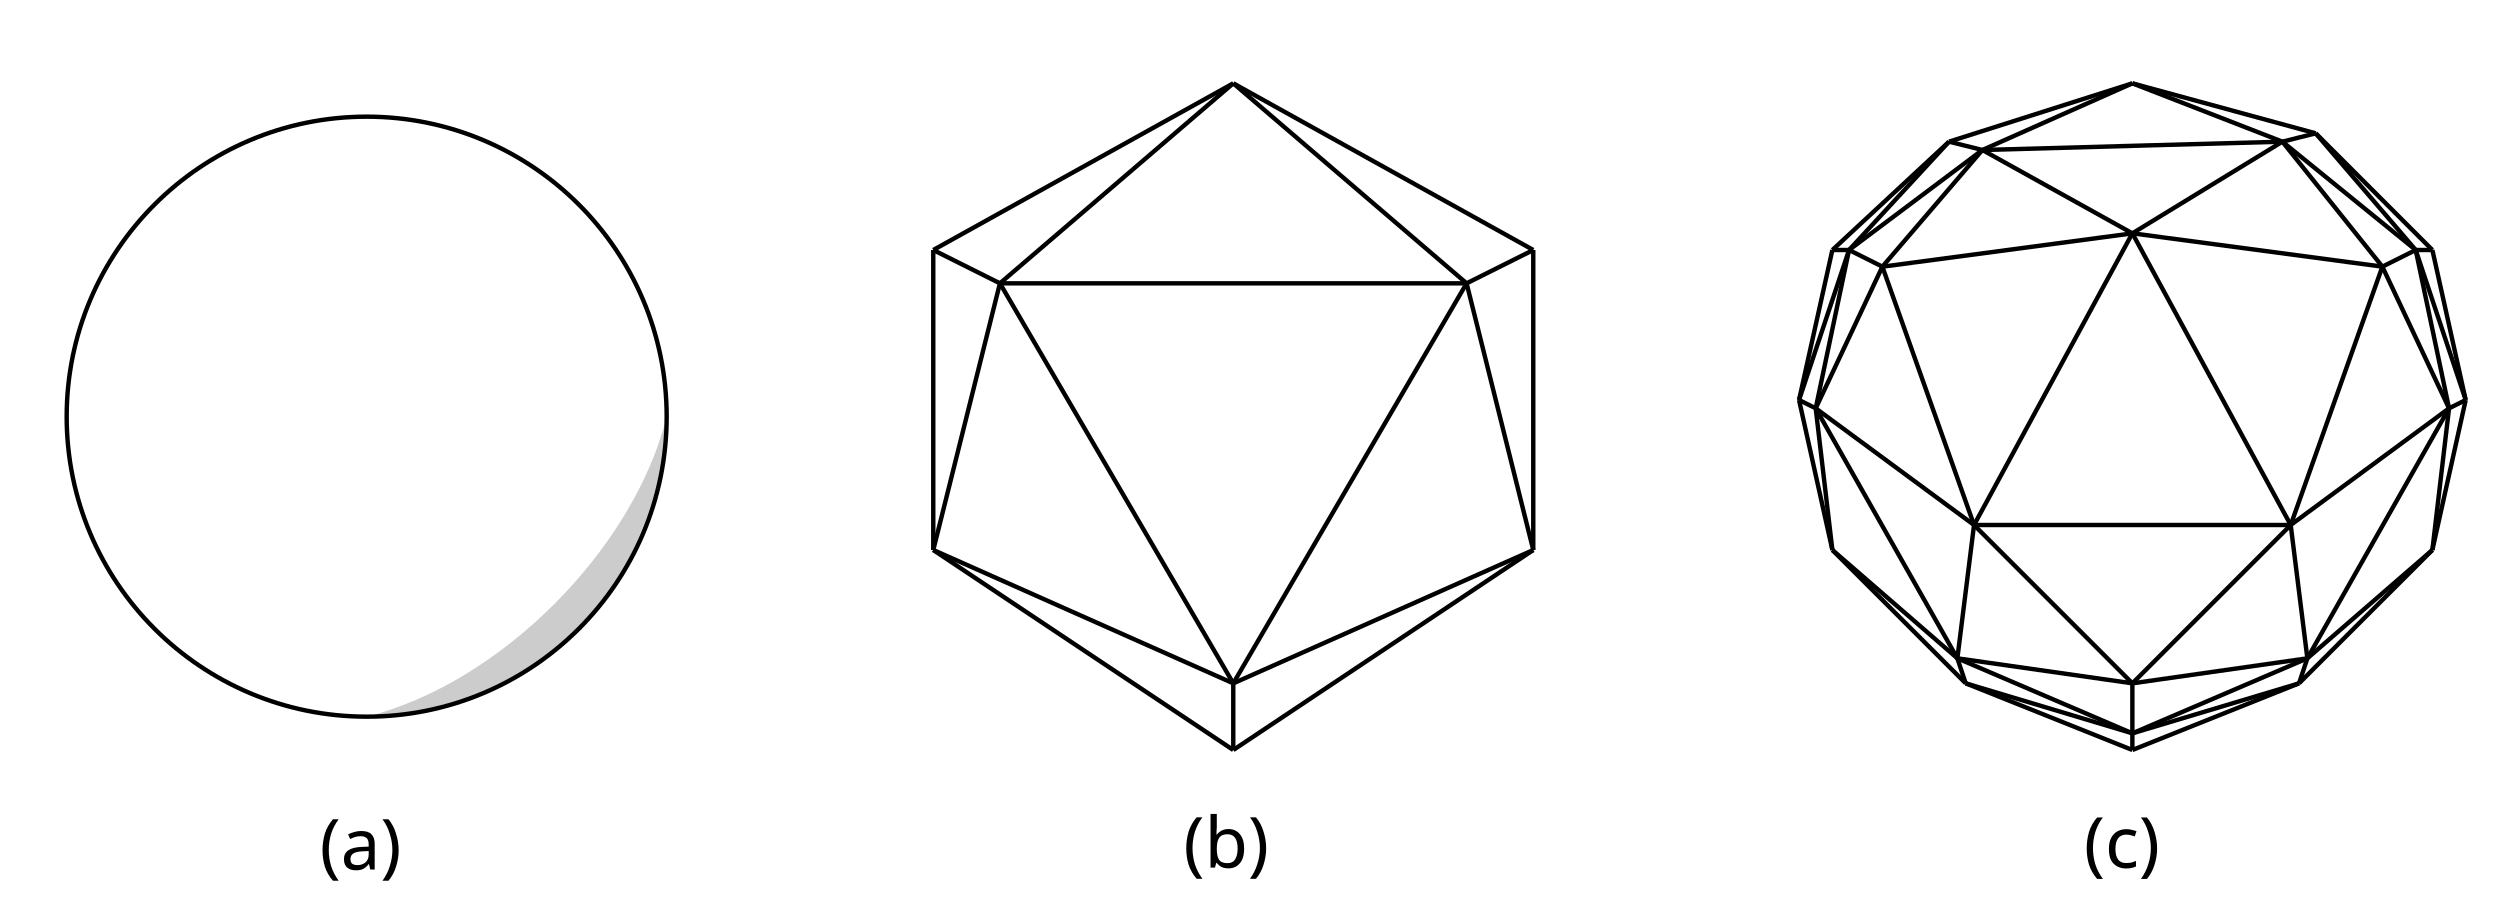
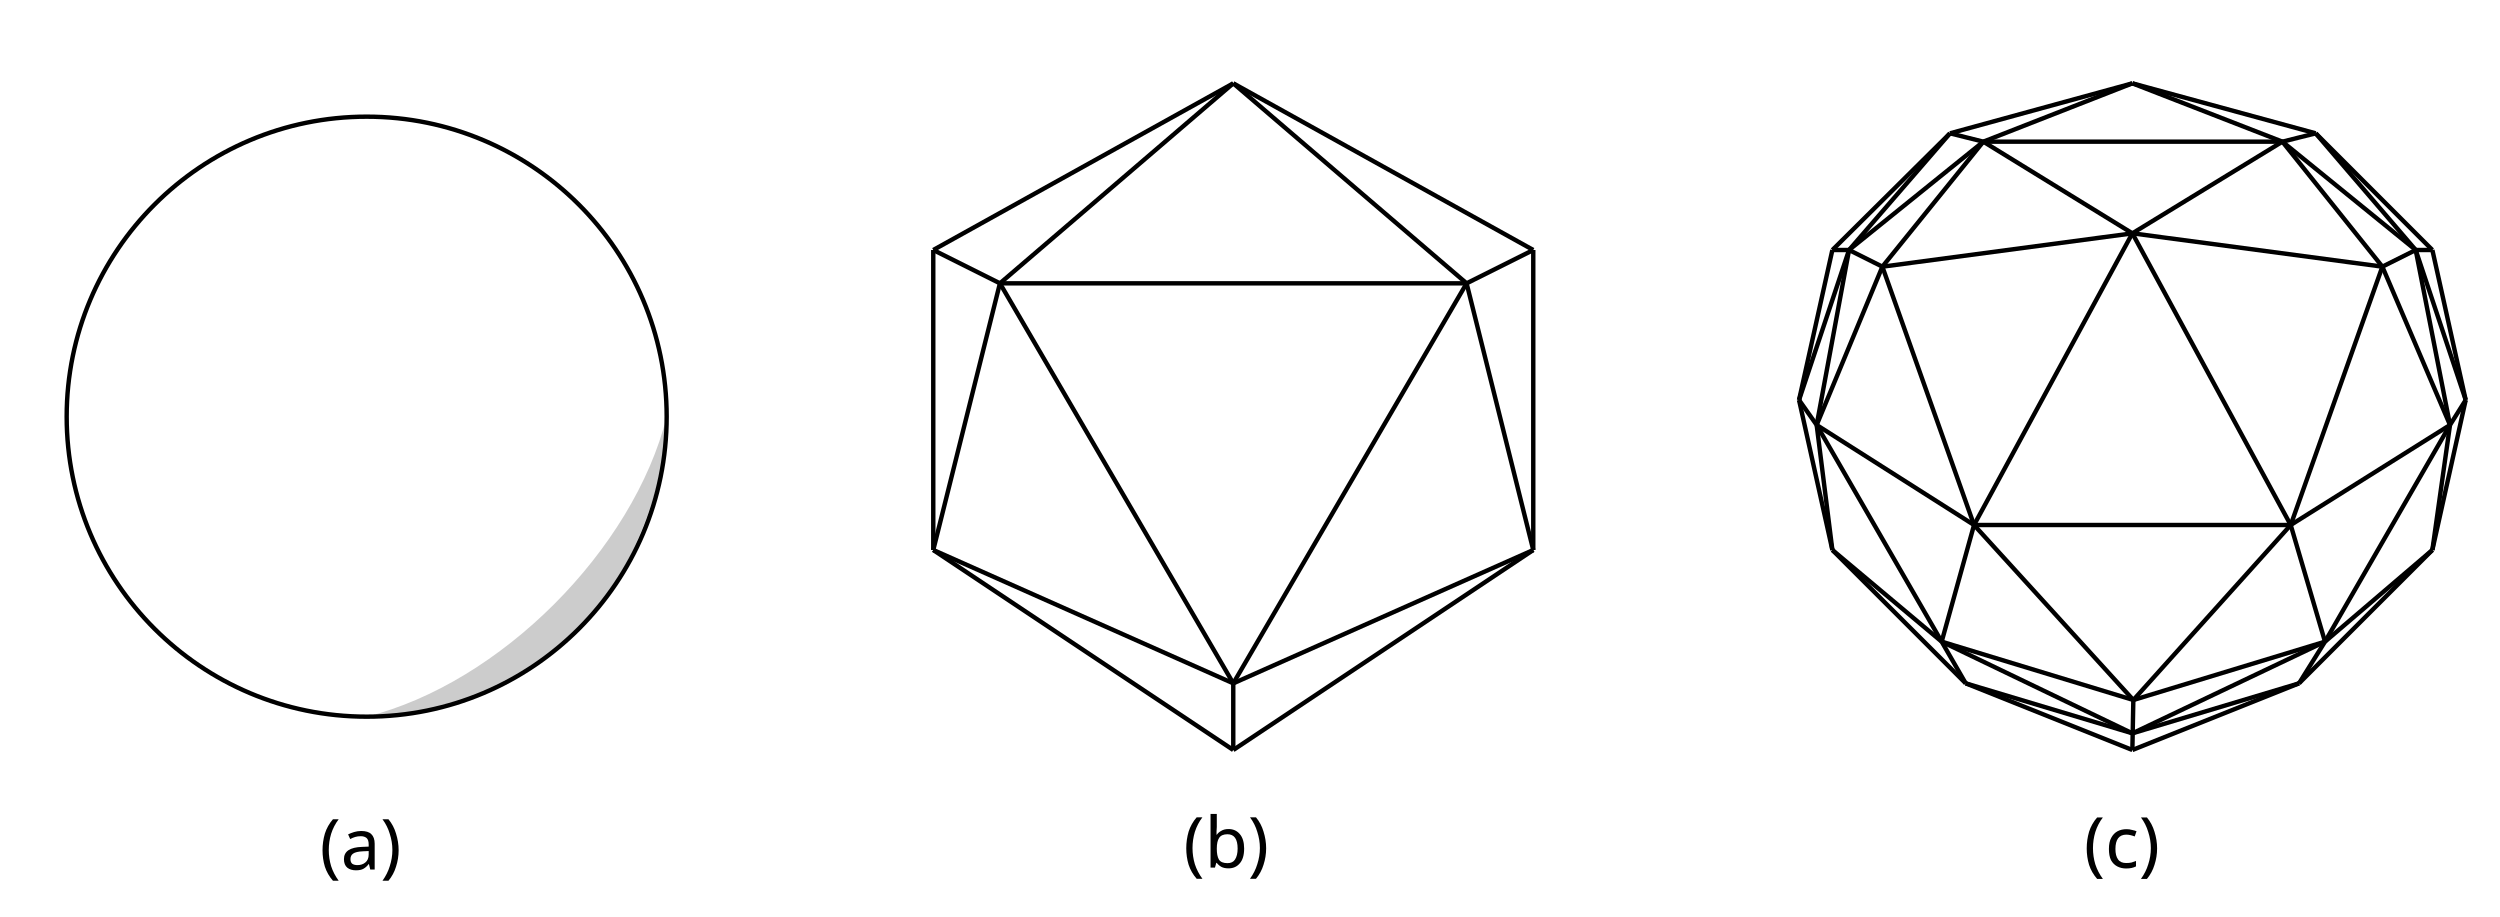
<svg xmlns="http://www.w3.org/2000/svg" width="150mm" height="55mm" viewBox="0 0 150 55" version="1.1" id="svg8">
  <defs id="defs2" />
  <g id="layer1" transform="translate(0,-242)">
    <text xml:space="preserve" style="font-style:normal;font-variant:normal;font-weight:normal;font-stretch:normal;font-size:4.233px;line-height:1.25;font-family:sans-serif;-inkscape-font-specification:'sans-serif, Normal';font-variant-ligatures:normal;font-variant-caps:normal;font-variant-numeric:normal;font-feature-settings:normal;text-align:start;letter-spacing:0px;word-spacing:0px;writing-mode:lr-tb;text-anchor:start;fill:#000000;fill-opacity:1;stroke:none;stroke-width:0.265" x="19.181" y="294.175" id="text3235-0">
      <tspan id="tspan4044" x="19.181" y="294.175">(a)</tspan>
    </text>
    <text xml:space="preserve" style="font-style:normal;font-variant:normal;font-weight:normal;font-stretch:normal;font-size:4.233px;line-height:1.25;font-family:sans-serif;-inkscape-font-specification:'sans-serif, Normal';font-variant-ligatures:normal;font-variant-caps:normal;font-variant-numeric:normal;font-feature-settings:normal;text-align:start;letter-spacing:0px;word-spacing:0px;writing-mode:lr-tb;text-anchor:start;fill:#000000;fill-opacity:1;stroke:none;stroke-width:0.265" x="71.003" y="294.052" id="text3235-0-4">
      <tspan id="tspan4046" x="71.003" y="294.052">(b)</tspan>
    </text>
    <text xml:space="preserve" style="font-style:normal;font-variant:normal;font-weight:normal;font-stretch:normal;font-size:4.233px;line-height:1.25;font-family:sans-serif;-inkscape-font-specification:'sans-serif, Normal';font-variant-ligatures:normal;font-variant-caps:normal;font-variant-numeric:normal;font-feature-settings:normal;text-align:start;letter-spacing:0px;word-spacing:0px;writing-mode:lr-tb;text-anchor:start;fill:#000000;fill-opacity:1;stroke:none;stroke-width:0.265" x="125.032" y="294.061" id="text3235-0-4-2">
      <tspan id="tspan4048" x="125.032" y="294.061">(c)</tspan>
    </text>
    <path style="fill:none;stroke:#000000;stroke-width:0.265;stroke-linecap:butt;stroke-linejoin:miter;stroke-miterlimit:4;stroke-dasharray:none;stroke-dashoffset:0;stroke-opacity:1" d="m 59.996,259 h 28" id="path3066-3-7-5-3-9-1-2-0-2-4-9" />
    <path style="fill:none;stroke:#000000;stroke-width:0.265;stroke-linecap:butt;stroke-linejoin:miter;stroke-miterlimit:4;stroke-dasharray:none;stroke-dashoffset:0;stroke-opacity:1" d="m 59.996,259 14,24" id="path3066-3-7-5-3-9-1-2-0-2-4-9-0" />
    <path style="fill:none;stroke:#000000;stroke-width:0.265;stroke-linecap:butt;stroke-linejoin:miter;stroke-miterlimit:4;stroke-dasharray:none;stroke-dashoffset:0;stroke-opacity:1" d="m 87.996,259 -14,24" id="path3066-3-7-5-3-9-1-2-0-2-4-9-0-9" />
    <path style="fill:none;stroke:#000000;stroke-width:0.265;stroke-linecap:butt;stroke-linejoin:miter;stroke-miterlimit:4;stroke-dasharray:none;stroke-dashoffset:0;stroke-opacity:1" d="m 87.996,259 4,16" id="path3066-3-7-5-3-9-1-2-0-2-4-9-0-9-1" />
    <path style="fill:none;stroke:#000000;stroke-width:0.265;stroke-linecap:butt;stroke-linejoin:miter;stroke-miterlimit:4;stroke-dasharray:none;stroke-dashoffset:0;stroke-opacity:1" d="m 91.996,275 -18,8" id="path3066-3-7-5-3-9-1-2-0-2-4-9-0-9-1-7" />
    <path style="fill:none;stroke:#000000;stroke-width:0.265;stroke-linecap:butt;stroke-linejoin:miter;stroke-miterlimit:4;stroke-dasharray:none;stroke-dashoffset:0;stroke-opacity:1" d="m 59.996,259 -4,16" id="path3066-3-7-5-3-9-1-2-0-2-4-9-0-9-1-71" />
    <path style="fill:none;stroke:#000000;stroke-width:0.265;stroke-linecap:butt;stroke-linejoin:miter;stroke-miterlimit:4;stroke-dasharray:none;stroke-dashoffset:0;stroke-opacity:1" d="m 55.996,275 18,8" id="path3066-3-7-5-3-9-1-2-0-2-4-9-0-9-1-71-1" />
    <path style="fill:none;stroke:#000000;stroke-width:0.265;stroke-linecap:butt;stroke-linejoin:miter;stroke-miterlimit:4;stroke-dasharray:none;stroke-dashoffset:0;stroke-opacity:1" d="m 59.996,259 14,-12" id="path3066-3-7-5-3-9-1-2-0-2-4-9-0-5" />
    <path style="fill:none;stroke:#000000;stroke-width:0.265;stroke-linecap:butt;stroke-linejoin:miter;stroke-miterlimit:4;stroke-dasharray:none;stroke-dashoffset:0;stroke-opacity:1" d="m 73.996,247 14,12" id="path3066-3-7-5-3-9-1-2-0-2-4-9-0-5-9" />
    <path style="fill:none;stroke:#000000;stroke-width:0.265;stroke-linecap:butt;stroke-linejoin:miter;stroke-miterlimit:4;stroke-dasharray:none;stroke-dashoffset:0;stroke-opacity:1" d="m 87.996,259 4,-2" id="path3066-3-7-5-3-9-1-2-0-2-4-9-0-5-9-7" />
    <path style="fill:none;stroke:#000000;stroke-width:0.265;stroke-linecap:butt;stroke-linejoin:miter;stroke-miterlimit:4;stroke-dasharray:none;stroke-dashoffset:0;stroke-opacity:1" d="M 91.996,275 V 257" id="path3066-3-7-5-3-9-1-2-0-2-4-9-0-5-9-7-7" />
    <path style="fill:none;stroke:#000000;stroke-width:0.265;stroke-linecap:butt;stroke-linejoin:miter;stroke-miterlimit:4;stroke-dasharray:none;stroke-dashoffset:0;stroke-opacity:1" d="m 91.996,257 -18,-10" id="path3066-3-7-5-3-9-1-2-0-2-4-9-0-5-9-7-7-6" />
    <path style="fill:none;stroke:#000000;stroke-width:0.265;stroke-linecap:butt;stroke-linejoin:miter;stroke-miterlimit:4;stroke-dasharray:none;stroke-dashoffset:0;stroke-opacity:1" d="m 55.996,257 18,-10" id="path3066-3-7-5-3-9-1-2-0-2-4-9-0-5-9-7-7-6-7" />
    <path style="fill:none;stroke:#000000;stroke-width:0.265;stroke-linecap:butt;stroke-linejoin:miter;stroke-miterlimit:4;stroke-dasharray:none;stroke-dashoffset:0;stroke-opacity:1" d="m 59.996,259 -4,-2" id="path3066-3-7-5-3-9-1-2-0-2-4-9-0-5-9-7-3" />
    <path style="fill:none;stroke:#000000;stroke-width:0.265;stroke-linecap:butt;stroke-linejoin:miter;stroke-miterlimit:4;stroke-dasharray:none;stroke-dashoffset:0;stroke-opacity:1" d="M 55.996,275 V 257" id="path3066-3-7-5-3-9-1-2-0-2-4-9-0-5-9-7-3-6" />
    <path style="fill:none;stroke:#000000;stroke-width:0.265;stroke-linecap:butt;stroke-linejoin:miter;stroke-miterlimit:4;stroke-dasharray:none;stroke-dashoffset:0;stroke-opacity:1" d="m 73.996,283 v 4" id="path3066-3-7-5-3-9-1-2-0-2-4-9-0-5-9-7-3-3" />
    <path style="fill:none;stroke:#000000;stroke-width:0.265;stroke-linecap:butt;stroke-linejoin:miter;stroke-miterlimit:4;stroke-dasharray:none;stroke-dashoffset:0;stroke-opacity:1" d="m 91.996,275 -18,12" id="path3066-3-7-5-3-9-1-2-0-2-4-9-0-9-1-7-9" />
    <path style="fill:none;stroke:#000000;stroke-width:0.265;stroke-linecap:butt;stroke-linejoin:miter;stroke-miterlimit:4;stroke-dasharray:none;stroke-dashoffset:0;stroke-opacity:1" d="m 55.996,275 18,12" id="path3066-3-7-5-3-9-1-2-0-2-4-9-0-9-1-7-9-4" />
    <path style="fill:none;stroke:#000000;stroke-width:0.265;stroke-linecap:butt;stroke-linejoin:miter;stroke-miterlimit:4;stroke-dasharray:none;stroke-dashoffset:0;stroke-opacity:1" d="m 112.942,258 15,-2" id="path3066-3-7-5-3-9-1-2-0-2-4-9-8" />
    <path style="fill:none;stroke:#000000;stroke-width:0.265;stroke-linecap:butt;stroke-linejoin:miter;stroke-miterlimit:4;stroke-dasharray:none;stroke-dashoffset:0;stroke-opacity:1" d="m 127.942,256 -9.5,17.5" id="path3066-3-7-5-3-9-1-2-0-2-4-9-0-57" />
    <path style="fill:none;stroke:#000000;stroke-width:0.265;stroke-linecap:butt;stroke-linejoin:miter;stroke-miterlimit:4;stroke-dasharray:none;stroke-dashoffset:0;stroke-opacity:1" d="m 127.942,256 9.5,17.5" id="path3066-3-7-5-3-9-1-2-0-2-4-9-0-9-4" />
-     <path style="fill:none;stroke:#000000;stroke-width:0.265;stroke-linecap:butt;stroke-linejoin:miter;stroke-miterlimit:4;stroke-dasharray:none;stroke-dashoffset:0;stroke-opacity:1" d="m 142.942,258 4,8.5" id="path3066-3-7-5-3-9-1-2-0-2-4-9-0-9-1-1" />
-     <path style="fill:none;stroke:#000000;stroke-width:0.265;stroke-linecap:butt;stroke-linejoin:miter;stroke-miterlimit:4;stroke-dasharray:none;stroke-dashoffset:0;stroke-opacity:1" d="m 138.442,281.5 -10.5,1.5" id="path3066-3-7-5-3-9-1-2-0-2-4-9-0-9-1-7-8" />
-     <path style="fill:none;stroke:#000000;stroke-width:0.265;stroke-linecap:butt;stroke-linejoin:miter;stroke-miterlimit:4;stroke-dasharray:none;stroke-dashoffset:0;stroke-opacity:1" d="m 108.942,266.5 9.5,7" id="path3066-3-7-5-3-9-1-2-0-2-4-9-0-9-1-71-5" />
-     <path style="fill:none;stroke:#000000;stroke-width:0.265;stroke-linecap:butt;stroke-linejoin:miter;stroke-miterlimit:4;stroke-dasharray:none;stroke-dashoffset:0;stroke-opacity:1" d="m 117.442,281.5 1,-8" id="path3066-3-7-5-3-9-1-2-0-2-4-9-0-9-1-71-1-9" />
-     <path style="fill:none;stroke:#000000;stroke-width:0.265;stroke-linecap:butt;stroke-linejoin:miter;stroke-miterlimit:4;stroke-dasharray:none;stroke-dashoffset:0;stroke-opacity:1" d="m 118.942,251 9,-4" id="path3066-3-7-5-3-9-1-2-0-2-4-9-0-5-7" />
+     <path style="fill:none;stroke:#000000;stroke-width:0.265;stroke-linecap:butt;stroke-linejoin:miter;stroke-miterlimit:4;stroke-dasharray:none;stroke-dashoffset:0;stroke-opacity:1" d="M 142.942,258 147,267.5" id="path3066-3-7-5-3-9-1-2-0-2-4-9-0-9-1-1" />
+     <path style="fill:none;stroke:#000000;stroke-width:0.265;stroke-linecap:butt;stroke-linejoin:miter;stroke-miterlimit:4;stroke-dasharray:none;stroke-dashoffset:0;stroke-opacity:1" d="M 139.5,280.5 128,284" id="path3066-3-7-5-3-9-1-2-0-2-4-9-0-9-1-7-8" />
+     <path style="fill:none;stroke:#000000;stroke-width:0.265;stroke-linecap:butt;stroke-linejoin:miter;stroke-miterlimit:4;stroke-dasharray:none;stroke-dashoffset:0;stroke-opacity:1" d="m 109,267.5 9.442,6" id="path3066-3-7-5-3-9-1-2-0-2-4-9-0-9-1-71-5" />
+     <path style="fill:none;stroke:#000000;stroke-width:0.265;stroke-linecap:butt;stroke-linejoin:miter;stroke-miterlimit:4;stroke-dasharray:none;stroke-dashoffset:0;stroke-opacity:1" d="m 116.5,280.5 1.942,-7" id="path3066-3-7-5-3-9-1-2-0-2-4-9-0-9-1-71-1-9" />
+     <path style="fill:none;stroke:#000000;stroke-width:0.265;stroke-linecap:butt;stroke-linejoin:miter;stroke-miterlimit:4;stroke-dasharray:none;stroke-dashoffset:0;stroke-opacity:1" d="m 119,250.5 8.942,-3.5" id="path3066-3-7-5-3-9-1-2-0-2-4-9-0-5-7" />
    <path style="fill:none;stroke:#000000;stroke-width:0.265;stroke-linecap:butt;stroke-linejoin:miter;stroke-miterlimit:4;stroke-dasharray:none;stroke-dashoffset:0;stroke-opacity:1" d="m 127.942,247 9,3.5" id="path3066-3-7-5-3-9-1-2-0-2-4-9-0-5-9-5" />
    <path style="fill:none;stroke:#000000;stroke-width:0.265;stroke-linecap:butt;stroke-linejoin:miter;stroke-miterlimit:4;stroke-dasharray:none;stroke-dashoffset:0;stroke-opacity:1" d="m 144.942,257 h 1" id="path3066-3-7-5-3-9-1-2-0-2-4-9-0-5-9-7-38" />
    <path style="fill:none;stroke:#000000;stroke-width:0.265;stroke-linecap:butt;stroke-linejoin:miter;stroke-miterlimit:4;stroke-dasharray:none;stroke-dashoffset:0;stroke-opacity:1" d="m 147.942,266 -2,-9" id="path3066-3-7-5-3-9-1-2-0-2-4-9-0-5-9-7-7-8" />
    <path style="fill:none;stroke:#000000;stroke-width:0.265;stroke-linecap:butt;stroke-linejoin:miter;stroke-miterlimit:4;stroke-dasharray:none;stroke-dashoffset:0;stroke-opacity:1" d="m 138.942,250 -11,-3" id="path3066-3-7-5-3-9-1-2-0-2-4-9-0-5-9-7-7-6-3" />
-     <path style="fill:none;stroke:#000000;stroke-width:0.265;stroke-linecap:butt;stroke-linejoin:miter;stroke-miterlimit:4;stroke-dasharray:none;stroke-dashoffset:0;stroke-opacity:1" d="m 110.942,257 6,-6.5" id="path3066-3-7-5-3-9-1-2-0-2-4-9-0-5-9-7-7-6-7-1" />
+     <path style="fill:none;stroke:#000000;stroke-width:0.265;stroke-linecap:butt;stroke-linejoin:miter;stroke-miterlimit:4;stroke-dasharray:none;stroke-dashoffset:0;stroke-opacity:1" d="M 110.942,257 117,250" id="path3066-3-7-5-3-9-1-2-0-2-4-9-0-5-9-7-7-6-7-1" />
    <path style="fill:none;stroke:#000000;stroke-width:0.265;stroke-linecap:butt;stroke-linejoin:miter;stroke-miterlimit:4;stroke-dasharray:none;stroke-dashoffset:0;stroke-opacity:1" d="m 110.942,257 h -1" id="path3066-3-7-5-3-9-1-2-0-2-4-9-0-5-9-7-3-8" />
-     <path style="fill:none;stroke:#000000;stroke-width:0.265;stroke-linecap:butt;stroke-linejoin:miter;stroke-miterlimit:4;stroke-dasharray:none;stroke-dashoffset:0;stroke-opacity:1" d="m 107.942,266 1,0.5" id="path3066-3-7-5-3-9-1-2-0-2-4-9-0-5-9-7-3-6-9" />
-     <path style="fill:none;stroke:#000000;stroke-width:0.265;stroke-linecap:butt;stroke-linejoin:miter;stroke-miterlimit:4;stroke-dasharray:none;stroke-dashoffset:0;stroke-opacity:1" d="m 127.942,283 v 4" id="path3066-3-7-5-3-9-1-2-0-2-4-9-0-5-9-7-3-3-6" />
+     <path style="fill:none;stroke:#000000;stroke-width:0.265;stroke-linecap:butt;stroke-linejoin:miter;stroke-miterlimit:4;stroke-dasharray:none;stroke-dashoffset:0;stroke-opacity:1" d="M 107.942,266 109,267.5" id="path3066-3-7-5-3-9-1-2-0-2-4-9-0-5-9-7-3-6-9" />
+     <path style="fill:none;stroke:#000000;stroke-width:0.265;stroke-linecap:butt;stroke-linejoin:miter;stroke-miterlimit:4;stroke-dasharray:none;stroke-dashoffset:0;stroke-opacity:1" d="m 128,284 -0.058,3" id="path3066-3-7-5-3-9-1-2-0-2-4-9-0-5-9-7-3-3-6" />
    <path style="fill:none;stroke:#000000;stroke-width:0.265;stroke-linecap:butt;stroke-linejoin:miter;stroke-miterlimit:4;stroke-dasharray:none;stroke-dashoffset:0;stroke-opacity:1" d="m 145.942,275 -8,8" id="path3066-3-7-5-3-9-1-2-0-2-4-9-0-9-1-7-9-43" />
    <path style="fill:none;stroke:#000000;stroke-width:0.265;stroke-linecap:butt;stroke-linejoin:miter;stroke-miterlimit:4;stroke-dasharray:none;stroke-dashoffset:0;stroke-opacity:1" d="m 127.942,256 15,2" id="path3066-3-7-5-3-9-1-2-0-2-4-9-8-3" />
-     <path style="fill:none;stroke:#000000;stroke-width:0.265;stroke-linecap:butt;stroke-linejoin:miter;stroke-miterlimit:4;stroke-dasharray:none;stroke-dashoffset:0;stroke-opacity:1" d="m 137.442,273.5 -9.5,9.5" id="path3066-3-7-5-3-9-1-2-0-2-4-9-0-9-4-8" />
+     <path style="fill:none;stroke:#000000;stroke-width:0.265;stroke-linecap:butt;stroke-linejoin:miter;stroke-miterlimit:4;stroke-dasharray:none;stroke-dashoffset:0;stroke-opacity:1" d="M 137.442,273.5 128,284" id="path3066-3-7-5-3-9-1-2-0-2-4-9-0-9-4-8" />
    <path style="fill:none;stroke:#000000;stroke-width:0.265;stroke-linecap:butt;stroke-linejoin:miter;stroke-miterlimit:4;stroke-dasharray:none;stroke-dashoffset:0;stroke-opacity:1" d="m 142.942,258 -5.5,15.5" id="path3066-3-7-5-3-9-1-2-0-2-4-9-0-9-4-8-6" />
    <path style="fill:none;stroke:#000000;stroke-width:0.265;stroke-linecap:butt;stroke-linejoin:miter;stroke-miterlimit:4;stroke-dasharray:none;stroke-dashoffset:0;stroke-opacity:1" d="m 112.942,258 5.5,15.5" id="path3066-3-7-5-3-9-1-2-0-2-4-9-0-9-4-8-6-0" />
-     <path style="fill:none;stroke:#000000;stroke-width:0.265;stroke-linecap:butt;stroke-linejoin:miter;stroke-miterlimit:4;stroke-dasharray:none;stroke-dashoffset:0;stroke-opacity:1" d="m 118.442,273.5 9.5,9.5" id="path3066-3-7-5-3-9-1-2-0-2-4-9-0-9-4-8-6-0-4" />
+     <path style="fill:none;stroke:#000000;stroke-width:0.265;stroke-linecap:butt;stroke-linejoin:miter;stroke-miterlimit:4;stroke-dasharray:none;stroke-dashoffset:0;stroke-opacity:1" d="M 118.442,273.5 128,284" id="path3066-3-7-5-3-9-1-2-0-2-4-9-0-9-4-8-6-0-4" />
    <path style="fill:none;stroke:#000000;stroke-width:0.265;stroke-linecap:butt;stroke-linejoin:miter;stroke-miterlimit:4;stroke-dasharray:none;stroke-dashoffset:0;stroke-opacity:1" d="m 118.442,273.5 h 19" id="path3066-3-7-5-3-9-1-2-0-2-4-9-0-57-8" />
-     <path style="fill:none;stroke:#000000;stroke-width:0.265;stroke-linecap:butt;stroke-linejoin:miter;stroke-miterlimit:4;stroke-dasharray:none;stroke-dashoffset:0;stroke-opacity:1" d="m 117.442,281.5 10.5,1.5" id="path3066-3-7-5-3-9-1-2-0-2-4-9-0-9-1-71-1-9-8" />
-     <path style="fill:none;stroke:#000000;stroke-width:0.265;stroke-linecap:butt;stroke-linejoin:miter;stroke-miterlimit:4;stroke-dasharray:none;stroke-dashoffset:0;stroke-opacity:1" d="m 109.942,275 7.5,6.5" id="path3066-3-7-5-3-9-1-2-0-2-4-9-0-9-1-71-1-9-8-8" />
-     <path style="fill:none;stroke:#000000;stroke-width:0.265;stroke-linecap:butt;stroke-linejoin:miter;stroke-miterlimit:4;stroke-dasharray:none;stroke-dashoffset:0;stroke-opacity:1" d="m 109.942,275 -1,-8.5" id="path3066-3-7-5-3-9-1-2-0-2-4-9-0-9-1-71-1-9-8-9" />
-     <path style="fill:none;stroke:#000000;stroke-width:0.265;stroke-linecap:butt;stroke-linejoin:miter;stroke-miterlimit:4;stroke-dasharray:none;stroke-dashoffset:0;stroke-opacity:1" d="m 108.942,266.5 4,-8.5" id="path3066-3-7-5-3-9-1-2-0-2-4-9-0-9-1-71-1-9-8-9-7" />
-     <path style="fill:none;stroke:#000000;stroke-width:0.265;stroke-linecap:butt;stroke-linejoin:miter;stroke-miterlimit:4;stroke-dasharray:none;stroke-dashoffset:0;stroke-opacity:1" d="m 109.942,257 7,-6.5" id="path3066-3-7-5-3-9-1-2-0-2-4-9-0-5-9-7-7-6-7-1-0" />
-     <path style="fill:none;stroke:#000000;stroke-width:0.265;stroke-linecap:butt;stroke-linejoin:miter;stroke-miterlimit:4;stroke-dasharray:none;stroke-dashoffset:0;stroke-opacity:1" d="m 116.942,250.5 11,-3.5" id="path3066-3-7-5-3-9-1-2-0-2-4-9-0-5-9-7-7-6-7-1-0-8" />
+     <path style="fill:none;stroke:#000000;stroke-width:0.265;stroke-linecap:butt;stroke-linejoin:miter;stroke-miterlimit:4;stroke-dasharray:none;stroke-dashoffset:0;stroke-opacity:1" d="M 116.5,280.5 128,284" id="path3066-3-7-5-3-9-1-2-0-2-4-9-0-9-1-71-1-9-8" />
+     <path style="fill:none;stroke:#000000;stroke-width:0.265;stroke-linecap:butt;stroke-linejoin:miter;stroke-miterlimit:4;stroke-dasharray:none;stroke-dashoffset:0;stroke-opacity:1" d="M 109.942,275 116.5,280.5" id="path3066-3-7-5-3-9-1-2-0-2-4-9-0-9-1-71-1-9-8-8" />
+     <path style="fill:none;stroke:#000000;stroke-width:0.265;stroke-linecap:butt;stroke-linejoin:miter;stroke-miterlimit:4;stroke-dasharray:none;stroke-dashoffset:0;stroke-opacity:1" d="M 109.942,275 109,267.5" id="path3066-3-7-5-3-9-1-2-0-2-4-9-0-9-1-71-1-9-8-9" />
+     <path style="fill:none;stroke:#000000;stroke-width:0.265;stroke-linecap:butt;stroke-linejoin:miter;stroke-miterlimit:4;stroke-dasharray:none;stroke-dashoffset:0;stroke-opacity:1" d="m 109,267.5 3.942,-9.5" id="path3066-3-7-5-3-9-1-2-0-2-4-9-0-9-1-71-1-9-8-9-7" />
+     <path style="fill:none;stroke:#000000;stroke-width:0.265;stroke-linecap:butt;stroke-linejoin:miter;stroke-miterlimit:4;stroke-dasharray:none;stroke-dashoffset:0;stroke-opacity:1" d="M 109.942,257 117,250" id="path3066-3-7-5-3-9-1-2-0-2-4-9-0-5-9-7-7-6-7-1-0" />
+     <path style="fill:none;stroke:#000000;stroke-width:0.265;stroke-linecap:butt;stroke-linejoin:miter;stroke-miterlimit:4;stroke-dasharray:none;stroke-dashoffset:0;stroke-opacity:1" d="m 117,250 10.942,-3" id="path3066-3-7-5-3-9-1-2-0-2-4-9-0-5-9-7-7-6-7-1-0-8" />
    <path style="fill:none;stroke:#000000;stroke-width:0.265;stroke-linecap:butt;stroke-linejoin:miter;stroke-miterlimit:4;stroke-dasharray:none;stroke-dashoffset:0;stroke-opacity:1" d="m 107.942,266 2,-9" id="path3066-3-7-5-3-9-1-2-0-2-4-9-0-5-9-7-7-6-7-1-0-1" />
    <path style="fill:none;stroke:#000000;stroke-width:0.265;stroke-linecap:butt;stroke-linejoin:miter;stroke-miterlimit:4;stroke-dasharray:none;stroke-dashoffset:0;stroke-opacity:1" d="m 109.942,275 -2,-9" id="path3066-3-7-5-3-9-1-2-0-2-4-9-0-5-9-7-7-6-7-1-0-1-3" />
    <path style="fill:none;stroke:#000000;stroke-width:0.265;stroke-linecap:butt;stroke-linejoin:miter;stroke-miterlimit:4;stroke-dasharray:none;stroke-dashoffset:0;stroke-opacity:1" d="m 109.942,275 8,8" id="path3066-3-7-5-3-9-1-2-0-2-4-9-0-5-9-7-7-6-7-1-0-11" />
    <path style="fill:none;stroke:#000000;stroke-width:0.265;stroke-linecap:butt;stroke-linejoin:miter;stroke-miterlimit:4;stroke-dasharray:none;stroke-dashoffset:0;stroke-opacity:1" d="m 117.942,283 10,4" id="path3066-3-7-5-3-9-1-2-0-2-4-9-0-5-9-7-7-6-7-1-0-11-0" />
-     <path style="fill:none;stroke:#000000;stroke-width:0.265;stroke-linecap:butt;stroke-linejoin:miter;stroke-miterlimit:4;stroke-dasharray:none;stroke-dashoffset:0;stroke-opacity:1" d="m 112.942,258 6,-7" id="path3066-3-7-5-3-9-1-2-0-2-4-9-0-5-7-3" />
+     <path style="fill:none;stroke:#000000;stroke-width:0.265;stroke-linecap:butt;stroke-linejoin:miter;stroke-miterlimit:4;stroke-dasharray:none;stroke-dashoffset:0;stroke-opacity:1" d="M 112.942,258 119,250.5" id="path3066-3-7-5-3-9-1-2-0-2-4-9-0-5-7-3" />
    <path style="fill:none;stroke:#000000;stroke-width:0.265;stroke-linecap:butt;stroke-linejoin:miter;stroke-miterlimit:4;stroke-dasharray:none;stroke-dashoffset:0;stroke-opacity:1" d="m 112.942,258 -2,-1" id="path3066-3-7-5-3-9-1-2-0-2-4-9-0-5-9-7-3-8-40" />
-     <path style="fill:none;stroke:#000000;stroke-width:0.265;stroke-linecap:butt;stroke-linejoin:miter;stroke-miterlimit:4;stroke-dasharray:none;stroke-dashoffset:0;stroke-opacity:1" d="m 118.942,251 -2,-0.5" id="path3066-3-7-5-3-9-1-2-0-2-4-9-0-5-9-7-7-6-7-1-3" />
-     <path style="fill:none;stroke:#000000;stroke-width:0.265;stroke-linecap:butt;stroke-linejoin:miter;stroke-miterlimit:4;stroke-dasharray:none;stroke-dashoffset:0;stroke-opacity:1" d="m 110.942,257 8,-6" id="path3066-3-7-5-3-9-1-2-0-2-4-9-0-5-9-7-7-6-7-1-3-9" />
+     <path style="fill:none;stroke:#000000;stroke-width:0.265;stroke-linecap:butt;stroke-linejoin:miter;stroke-miterlimit:4;stroke-dasharray:none;stroke-dashoffset:0;stroke-opacity:1" d="M 119,250.5 117,250" id="path3066-3-7-5-3-9-1-2-0-2-4-9-0-5-9-7-7-6-7-1-3" />
+     <path style="fill:none;stroke:#000000;stroke-width:0.265;stroke-linecap:butt;stroke-linejoin:miter;stroke-miterlimit:4;stroke-dasharray:none;stroke-dashoffset:0;stroke-opacity:1" d="M 110.942,257 119,250.5" id="path3066-3-7-5-3-9-1-2-0-2-4-9-0-5-9-7-7-6-7-1-3-9" />
    <path style="fill:none;stroke:#000000;stroke-width:0.265;stroke-linecap:butt;stroke-linejoin:miter;stroke-miterlimit:4;stroke-dasharray:none;stroke-dashoffset:0;stroke-opacity:1" d="m 107.942,266 3,-9" id="path3066-3-7-5-3-9-1-2-0-2-4-9-0-5-9-7-3-6-9-1" />
-     <path style="fill:none;stroke:#000000;stroke-width:0.265;stroke-linecap:butt;stroke-linejoin:miter;stroke-miterlimit:4;stroke-dasharray:none;stroke-dashoffset:0;stroke-opacity:1" d="m 108.942,266.5 2,-9.5" id="path3066-3-7-5-3-9-1-2-0-2-4-9-0-5-9-7-3-6-9-1-9" />
-     <path style="fill:none;stroke:#000000;stroke-width:0.265;stroke-linecap:butt;stroke-linejoin:miter;stroke-miterlimit:4;stroke-dasharray:none;stroke-dashoffset:0;stroke-opacity:1" d="m 117.442,281.5 -8.5,-15" id="path3066-3-7-5-3-9-1-2-0-2-4-9-0-9-1-71-1-9-8-9-7-3" />
-     <path style="fill:none;stroke:#000000;stroke-width:0.265;stroke-linecap:butt;stroke-linejoin:miter;stroke-miterlimit:4;stroke-dasharray:none;stroke-dashoffset:0;stroke-opacity:1" d="m 117.942,283 -0.5,-1.5" id="path3066-3-7-5-3-9-1-2-0-2-4-9-0-9-1-71-1-9-8-9-7-3-3" />
-     <path style="fill:none;stroke:#000000;stroke-width:0.265;stroke-linecap:butt;stroke-linejoin:miter;stroke-miterlimit:4;stroke-dasharray:none;stroke-dashoffset:0;stroke-opacity:1" d="m 127.942,286 -10.5,-4.5" id="path3066-3-7-5-3-9-1-2-0-2-4-9-0-9-1-71-1-9-8-9-7-3-3-8" />
+     <path style="fill:none;stroke:#000000;stroke-width:0.265;stroke-linecap:butt;stroke-linejoin:miter;stroke-miterlimit:4;stroke-dasharray:none;stroke-dashoffset:0;stroke-opacity:1" d="M 109,267.5 110.942,257" id="path3066-3-7-5-3-9-1-2-0-2-4-9-0-5-9-7-3-6-9-1-9" />
+     <path style="fill:none;stroke:#000000;stroke-width:0.265;stroke-linecap:butt;stroke-linejoin:miter;stroke-miterlimit:4;stroke-dasharray:none;stroke-dashoffset:0;stroke-opacity:1" d="m 116.5,280.5 -7.5,-13" id="path3066-3-7-5-3-9-1-2-0-2-4-9-0-9-1-71-1-9-8-9-7-3" />
+     <path style="fill:none;stroke:#000000;stroke-width:0.265;stroke-linecap:butt;stroke-linejoin:miter;stroke-miterlimit:4;stroke-dasharray:none;stroke-dashoffset:0;stroke-opacity:1" d="M 117.942,283 116.5,280.5" id="path3066-3-7-5-3-9-1-2-0-2-4-9-0-9-1-71-1-9-8-9-7-3-3" />
+     <path style="fill:none;stroke:#000000;stroke-width:0.265;stroke-linecap:butt;stroke-linejoin:miter;stroke-miterlimit:4;stroke-dasharray:none;stroke-dashoffset:0;stroke-opacity:1" d="M 127.942,286 116.5,280.5" id="path3066-3-7-5-3-9-1-2-0-2-4-9-0-9-1-71-1-9-8-9-7-3-3-8" />
    <path style="fill:none;stroke:#000000;stroke-width:0.265;stroke-linecap:butt;stroke-linejoin:miter;stroke-miterlimit:4;stroke-dasharray:none;stroke-dashoffset:0;stroke-opacity:1" d="m 127.942,286 -10,-3" id="path3066-3-7-5-3-9-1-2-0-2-4-9-0-9-1-71-1-9-8-9-7-3-3-8-0" />
    <path style="fill:none;stroke:#000000;stroke-width:0.265;stroke-linecap:butt;stroke-linejoin:miter;stroke-miterlimit:4;stroke-dasharray:none;stroke-dashoffset:0;stroke-opacity:1" d="m 136.942,250.5 6,7.5" id="path3066-3-7-5-3-9-1-2-0-2-4-9-0-5-9-5-5" />
    <path style="fill:none;stroke:#000000;stroke-width:0.265;stroke-linecap:butt;stroke-linejoin:miter;stroke-miterlimit:4;stroke-dasharray:none;stroke-dashoffset:0;stroke-opacity:1" d="m 145.942,257 -7,-7" id="path3066-3-7-5-3-9-1-2-0-2-4-9-0-5-9-7-7-6-3-6" />
-     <path style="fill:none;stroke:#000000;stroke-width:0.265;stroke-linecap:butt;stroke-linejoin:miter;stroke-miterlimit:4;stroke-dasharray:none;stroke-dashoffset:0;stroke-opacity:1" d="m 136.942,250.5 -18,0.5" id="path3066-3-7-5-3-9-1-2-0-2-4-9-0-5-9-7-7-6-3-6-6" />
-     <path style="fill:none;stroke:#000000;stroke-width:0.265;stroke-linecap:butt;stroke-linejoin:miter;stroke-miterlimit:4;stroke-dasharray:none;stroke-dashoffset:0;stroke-opacity:1" d="m 127.942,256 -9,-5" id="path3066-3-7-5-3-9-1-2-0-2-4-9-0-5-9-7-7-6-3-6-6-4" />
+     <path style="fill:none;stroke:#000000;stroke-width:0.265;stroke-linecap:butt;stroke-linejoin:miter;stroke-miterlimit:4;stroke-dasharray:none;stroke-dashoffset:0;stroke-opacity:1" d="M 136.942,250.5 119,250.5" id="path3066-3-7-5-3-9-1-2-0-2-4-9-0-5-9-7-7-6-3-6-6" />
+     <path style="fill:none;stroke:#000000;stroke-width:0.265;stroke-linecap:butt;stroke-linejoin:miter;stroke-miterlimit:4;stroke-dasharray:none;stroke-dashoffset:0;stroke-opacity:1" d="M 127.942,256 119,250.5" id="path3066-3-7-5-3-9-1-2-0-2-4-9-0-5-9-7-7-6-3-6-6-4" />
    <path style="fill:none;stroke:#000000;stroke-width:0.265;stroke-linecap:butt;stroke-linejoin:miter;stroke-miterlimit:4;stroke-dasharray:none;stroke-dashoffset:0;stroke-opacity:1" d="m 136.942,250.5 -9,5.5" id="path3066-3-7-5-3-9-1-2-0-2-4-9-0-5-9-7-7-6-3-6-6-4-0" />
    <path style="fill:none;stroke:#000000;stroke-width:0.265;stroke-linecap:butt;stroke-linejoin:miter;stroke-miterlimit:4;stroke-dasharray:none;stroke-dashoffset:0;stroke-opacity:1" d="m 138.942,250 -2,0.5" id="path3066-3-7-5-3-9-1-2-0-2-4-9-0-5-9-7-7-6-7-1-3-0" />
    <path style="fill:none;stroke:#000000;stroke-width:0.265;stroke-linecap:butt;stroke-linejoin:miter;stroke-miterlimit:4;stroke-dasharray:none;stroke-dashoffset:0;stroke-opacity:1" d="m 142.942,258 2,-1" id="path3066-3-7-5-3-9-1-2-0-2-4-9-0-5-9-7-38-4" />
    <path style="fill:none;stroke:#000000;stroke-width:0.265;stroke-linecap:butt;stroke-linejoin:miter;stroke-miterlimit:4;stroke-dasharray:none;stroke-dashoffset:0;stroke-opacity:1" d="m 136.942,250.5 8,6.5" id="path3066-3-7-5-3-9-1-2-0-2-4-9-0-5-9-7-38-4-6" />
    <path style="fill:none;stroke:#000000;stroke-width:0.265;stroke-linecap:butt;stroke-linejoin:miter;stroke-miterlimit:4;stroke-dasharray:none;stroke-dashoffset:0;stroke-opacity:1" d="m 138.942,250 6,7" id="path3066-3-7-5-3-9-1-2-0-2-4-9-0-5-9-7-38-4-6-2" />
-     <path style="fill:none;stroke:#000000;stroke-width:0.265;stroke-linecap:butt;stroke-linejoin:miter;stroke-miterlimit:4;stroke-dasharray:none;stroke-dashoffset:0;stroke-opacity:1" d="m 146.942,266.5 1,-0.5" id="path3066-3-7-5-3-9-1-2-0-2-4-9-0-5-9-7-3-6-9-67" />
+     <path style="fill:none;stroke:#000000;stroke-width:0.265;stroke-linecap:butt;stroke-linejoin:miter;stroke-miterlimit:4;stroke-dasharray:none;stroke-dashoffset:0;stroke-opacity:1" d="m 147,267.5 0.942,-1.5" id="path3066-3-7-5-3-9-1-2-0-2-4-9-0-5-9-7-3-6-9-67" />
    <path style="fill:none;stroke:#000000;stroke-width:0.265;stroke-linecap:butt;stroke-linejoin:miter;stroke-miterlimit:4;stroke-dasharray:none;stroke-dashoffset:0;stroke-opacity:1" d="m 137.942,283 -10,4" id="path3066-3-7-5-3-9-1-2-0-2-4-9-0-9-1-7-9-43-56" />
    <path style="fill:none;stroke:#000000;stroke-width:0.265;stroke-linecap:butt;stroke-linejoin:miter;stroke-miterlimit:4;stroke-dasharray:none;stroke-dashoffset:0;stroke-opacity:1" d="m 137.942,283 -10,3" id="path3066-3-7-5-3-9-1-2-0-2-4-9-0-9-1-7-9-43-56-9" />
-     <path style="fill:none;stroke:#000000;stroke-width:0.265;stroke-linecap:butt;stroke-linejoin:miter;stroke-miterlimit:4;stroke-dasharray:none;stroke-dashoffset:0;stroke-opacity:1" d="m 138.442,281.5 -10.5,4.5" id="path3066-3-7-5-3-9-1-2-0-2-4-9-0-9-1-7-9-43-56-9-8" />
-     <path style="fill:none;stroke:#000000;stroke-width:0.265;stroke-linecap:butt;stroke-linejoin:miter;stroke-miterlimit:4;stroke-dasharray:none;stroke-dashoffset:0;stroke-opacity:1" d="m 138.442,281.5 -0.5,1.5" id="path3066-3-7-5-3-9-1-2-0-2-4-9-0-9-1-7-9-43-56-9-8-7" />
-     <path style="fill:none;stroke:#000000;stroke-width:0.265;stroke-linecap:butt;stroke-linejoin:miter;stroke-miterlimit:4;stroke-dasharray:none;stroke-dashoffset:0;stroke-opacity:1" d="m 145.942,275 -7.5,6.5" id="path3066-3-7-5-3-9-1-2-0-2-4-9-0-9-1-7-9-43-56-9-8-7-2" />
-     <path style="fill:none;stroke:#000000;stroke-width:0.265;stroke-linecap:butt;stroke-linejoin:miter;stroke-miterlimit:4;stroke-dasharray:none;stroke-dashoffset:0;stroke-opacity:1" d="m 138.442,281.5 -1,-8" id="path3066-3-7-5-3-9-1-2-0-2-4-9-0-9-1-71-1-9-82" />
-     <path style="fill:none;stroke:#000000;stroke-width:0.265;stroke-linecap:butt;stroke-linejoin:miter;stroke-miterlimit:4;stroke-dasharray:none;stroke-dashoffset:0;stroke-opacity:1" d="m 146.942,266.5 -1,8.5" id="path3066-3-7-5-3-9-1-2-0-2-4-9-0-9-1-1-9" />
+     <path style="fill:none;stroke:#000000;stroke-width:0.265;stroke-linecap:butt;stroke-linejoin:miter;stroke-miterlimit:4;stroke-dasharray:none;stroke-dashoffset:0;stroke-opacity:1" d="M 139.5,280.5 127.942,286" id="path3066-3-7-5-3-9-1-2-0-2-4-9-0-9-1-7-9-43-56-9-8" />
+     <path style="fill:none;stroke:#000000;stroke-width:0.265;stroke-linecap:butt;stroke-linejoin:miter;stroke-miterlimit:4;stroke-dasharray:none;stroke-dashoffset:0;stroke-opacity:1" d="m 139.5,280.5 -1.558,2.5" id="path3066-3-7-5-3-9-1-2-0-2-4-9-0-9-1-7-9-43-56-9-8-7" />
+     <path style="fill:none;stroke:#000000;stroke-width:0.265;stroke-linecap:butt;stroke-linejoin:miter;stroke-miterlimit:4;stroke-dasharray:none;stroke-dashoffset:0;stroke-opacity:1" d="M 145.942,275 139.5,280.5" id="path3066-3-7-5-3-9-1-2-0-2-4-9-0-9-1-7-9-43-56-9-8-7-2" />
+     <path style="fill:none;stroke:#000000;stroke-width:0.265;stroke-linecap:butt;stroke-linejoin:miter;stroke-miterlimit:4;stroke-dasharray:none;stroke-dashoffset:0;stroke-opacity:1" d="m 139.5,280.5 -2.058,-7" id="path3066-3-7-5-3-9-1-2-0-2-4-9-0-9-1-71-1-9-82" />
+     <path style="fill:none;stroke:#000000;stroke-width:0.265;stroke-linecap:butt;stroke-linejoin:miter;stroke-miterlimit:4;stroke-dasharray:none;stroke-dashoffset:0;stroke-opacity:1" d="m 147,267.5 -1.058,7.5" id="path3066-3-7-5-3-9-1-2-0-2-4-9-0-9-1-1-9" />
    <path style="fill:none;stroke:#000000;stroke-width:0.265;stroke-linecap:butt;stroke-linejoin:miter;stroke-miterlimit:4;stroke-dasharray:none;stroke-dashoffset:0;stroke-opacity:1" d="m 147.942,266 -2,9" id="path3066-3-7-5-3-9-1-2-0-2-4-9-0-9-1-1-9-9" />
    <path style="fill:none;stroke:#000000;stroke-width:0.265;stroke-linecap:butt;stroke-linejoin:miter;stroke-miterlimit:4;stroke-dasharray:none;stroke-dashoffset:0;stroke-opacity:1" d="m 144.942,257 3,9" id="path3066-3-7-5-3-9-1-2-0-2-4-9-0-9-1-1-9-9-6" />
-     <path style="fill:none;stroke:#000000;stroke-width:0.265;stroke-linecap:butt;stroke-linejoin:miter;stroke-miterlimit:4;stroke-dasharray:none;stroke-dashoffset:0;stroke-opacity:1" d="m 144.942,257 2,9.5" id="path3066-3-7-5-3-9-1-2-0-2-4-9-0-9-1-1-9-9-6-0" />
-     <path style="fill:none;stroke:#000000;stroke-width:0.265;stroke-linecap:butt;stroke-linejoin:miter;stroke-miterlimit:4;stroke-dasharray:none;stroke-dashoffset:0;stroke-opacity:1" d="m 146.942,266.5 -9.5,7" id="path3066-3-7-5-3-9-1-2-0-2-4-9-0-9-1-7-9-43-56-9-8-7-2-2" />
-     <path style="fill:none;stroke:#000000;stroke-width:0.265;stroke-linecap:butt;stroke-linejoin:miter;stroke-miterlimit:4;stroke-dasharray:none;stroke-dashoffset:0;stroke-opacity:1" d="m 146.942,266.5 -8.5,15" id="path3066-3-7-5-3-9-1-2-0-2-4-9-0-9-1-7-9-43-56-9-8-7-2-2-7" />
+     <path style="fill:none;stroke:#000000;stroke-width:0.265;stroke-linecap:butt;stroke-linejoin:miter;stroke-miterlimit:4;stroke-dasharray:none;stroke-dashoffset:0;stroke-opacity:1" d="M 144.942,257 147,267.5" id="path3066-3-7-5-3-9-1-2-0-2-4-9-0-9-1-1-9-9-6-0" />
+     <path style="fill:none;stroke:#000000;stroke-width:0.265;stroke-linecap:butt;stroke-linejoin:miter;stroke-miterlimit:4;stroke-dasharray:none;stroke-dashoffset:0;stroke-opacity:1" d="m 147,267.5 -9.558,6" id="path3066-3-7-5-3-9-1-2-0-2-4-9-0-9-1-7-9-43-56-9-8-7-2-2" />
+     <path style="fill:none;stroke:#000000;stroke-width:0.265;stroke-linecap:butt;stroke-linejoin:miter;stroke-miterlimit:4;stroke-dasharray:none;stroke-dashoffset:0;stroke-opacity:1" d="m 147,267.5 -7.5,13" id="path3066-3-7-5-3-9-1-2-0-2-4-9-0-9-1-7-9-43-56-9-8-7-2-2-7" />
    <path style="fill:#cccccc;fill-opacity:1;stroke:none;stroke-width:0.265;stroke-linecap:butt;stroke-linejoin:miter;stroke-miterlimit:4;stroke-dasharray:none;stroke-opacity:1" d="m 22,285 c 8,-2 16,-10 18,-18 0,5 -3,11 -6,13.5 C 31,283 27,285 22,285 Z" id="path2850" />
    <circle style="opacity:1;fill:none;fill-opacity:0.99;fill-rule:nonzero;stroke:#000000;stroke-width:0.265;stroke-miterlimit:4;stroke-dasharray:none;stroke-dashoffset:0;stroke-opacity:1" id="path2848" cx="22" cy="267" r="18" />
  </g>
</svg>
